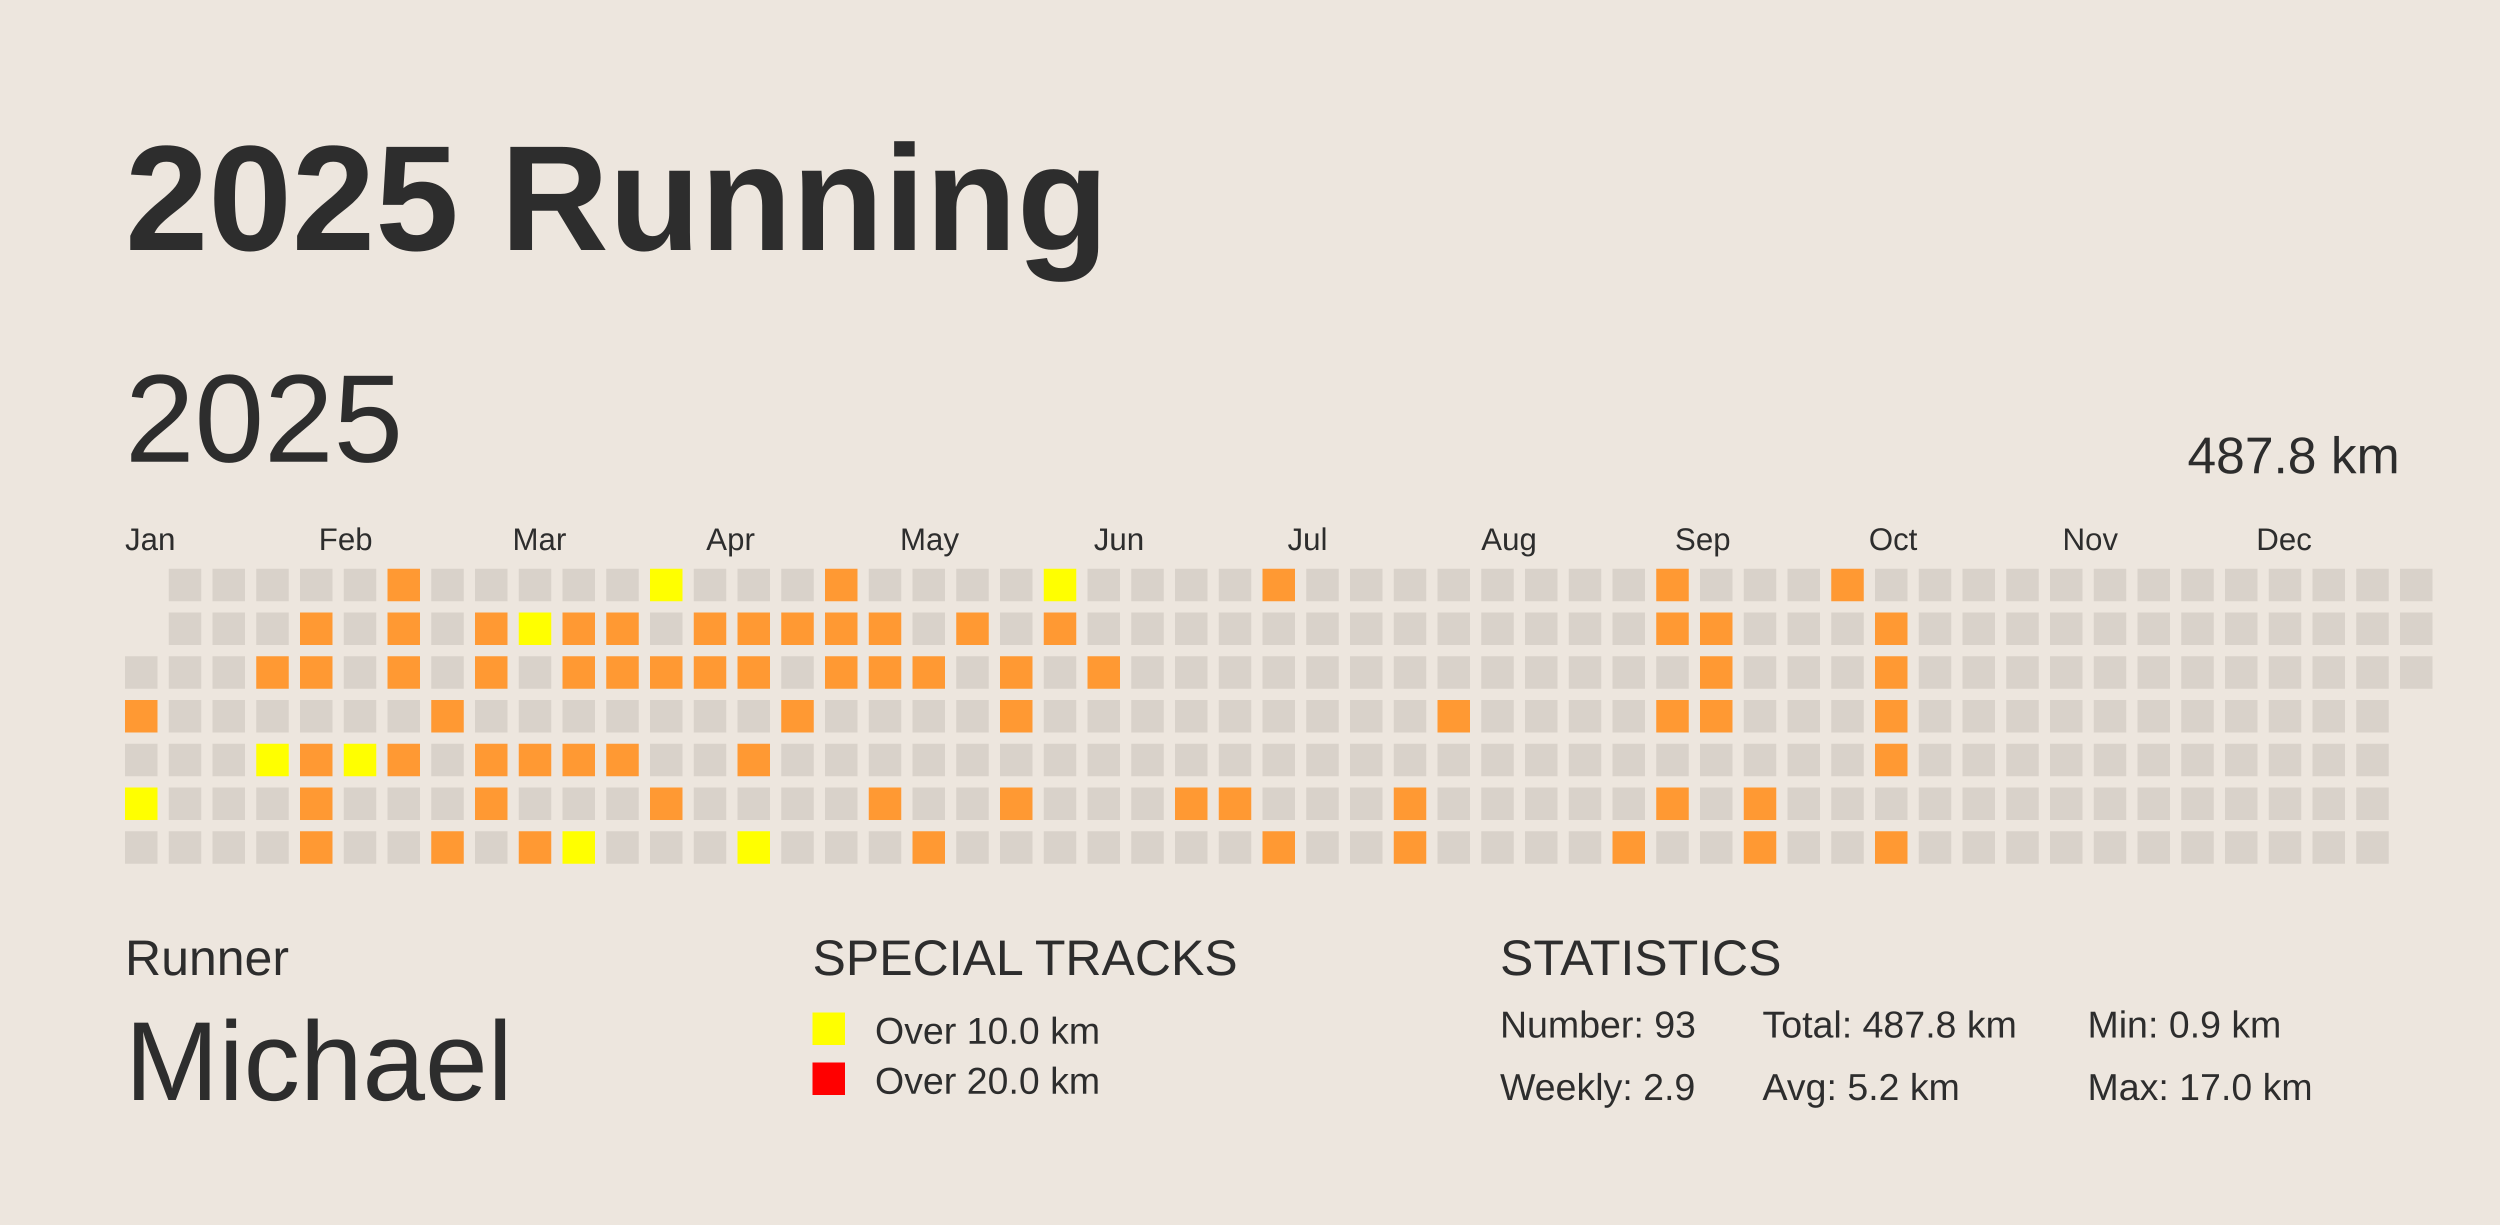
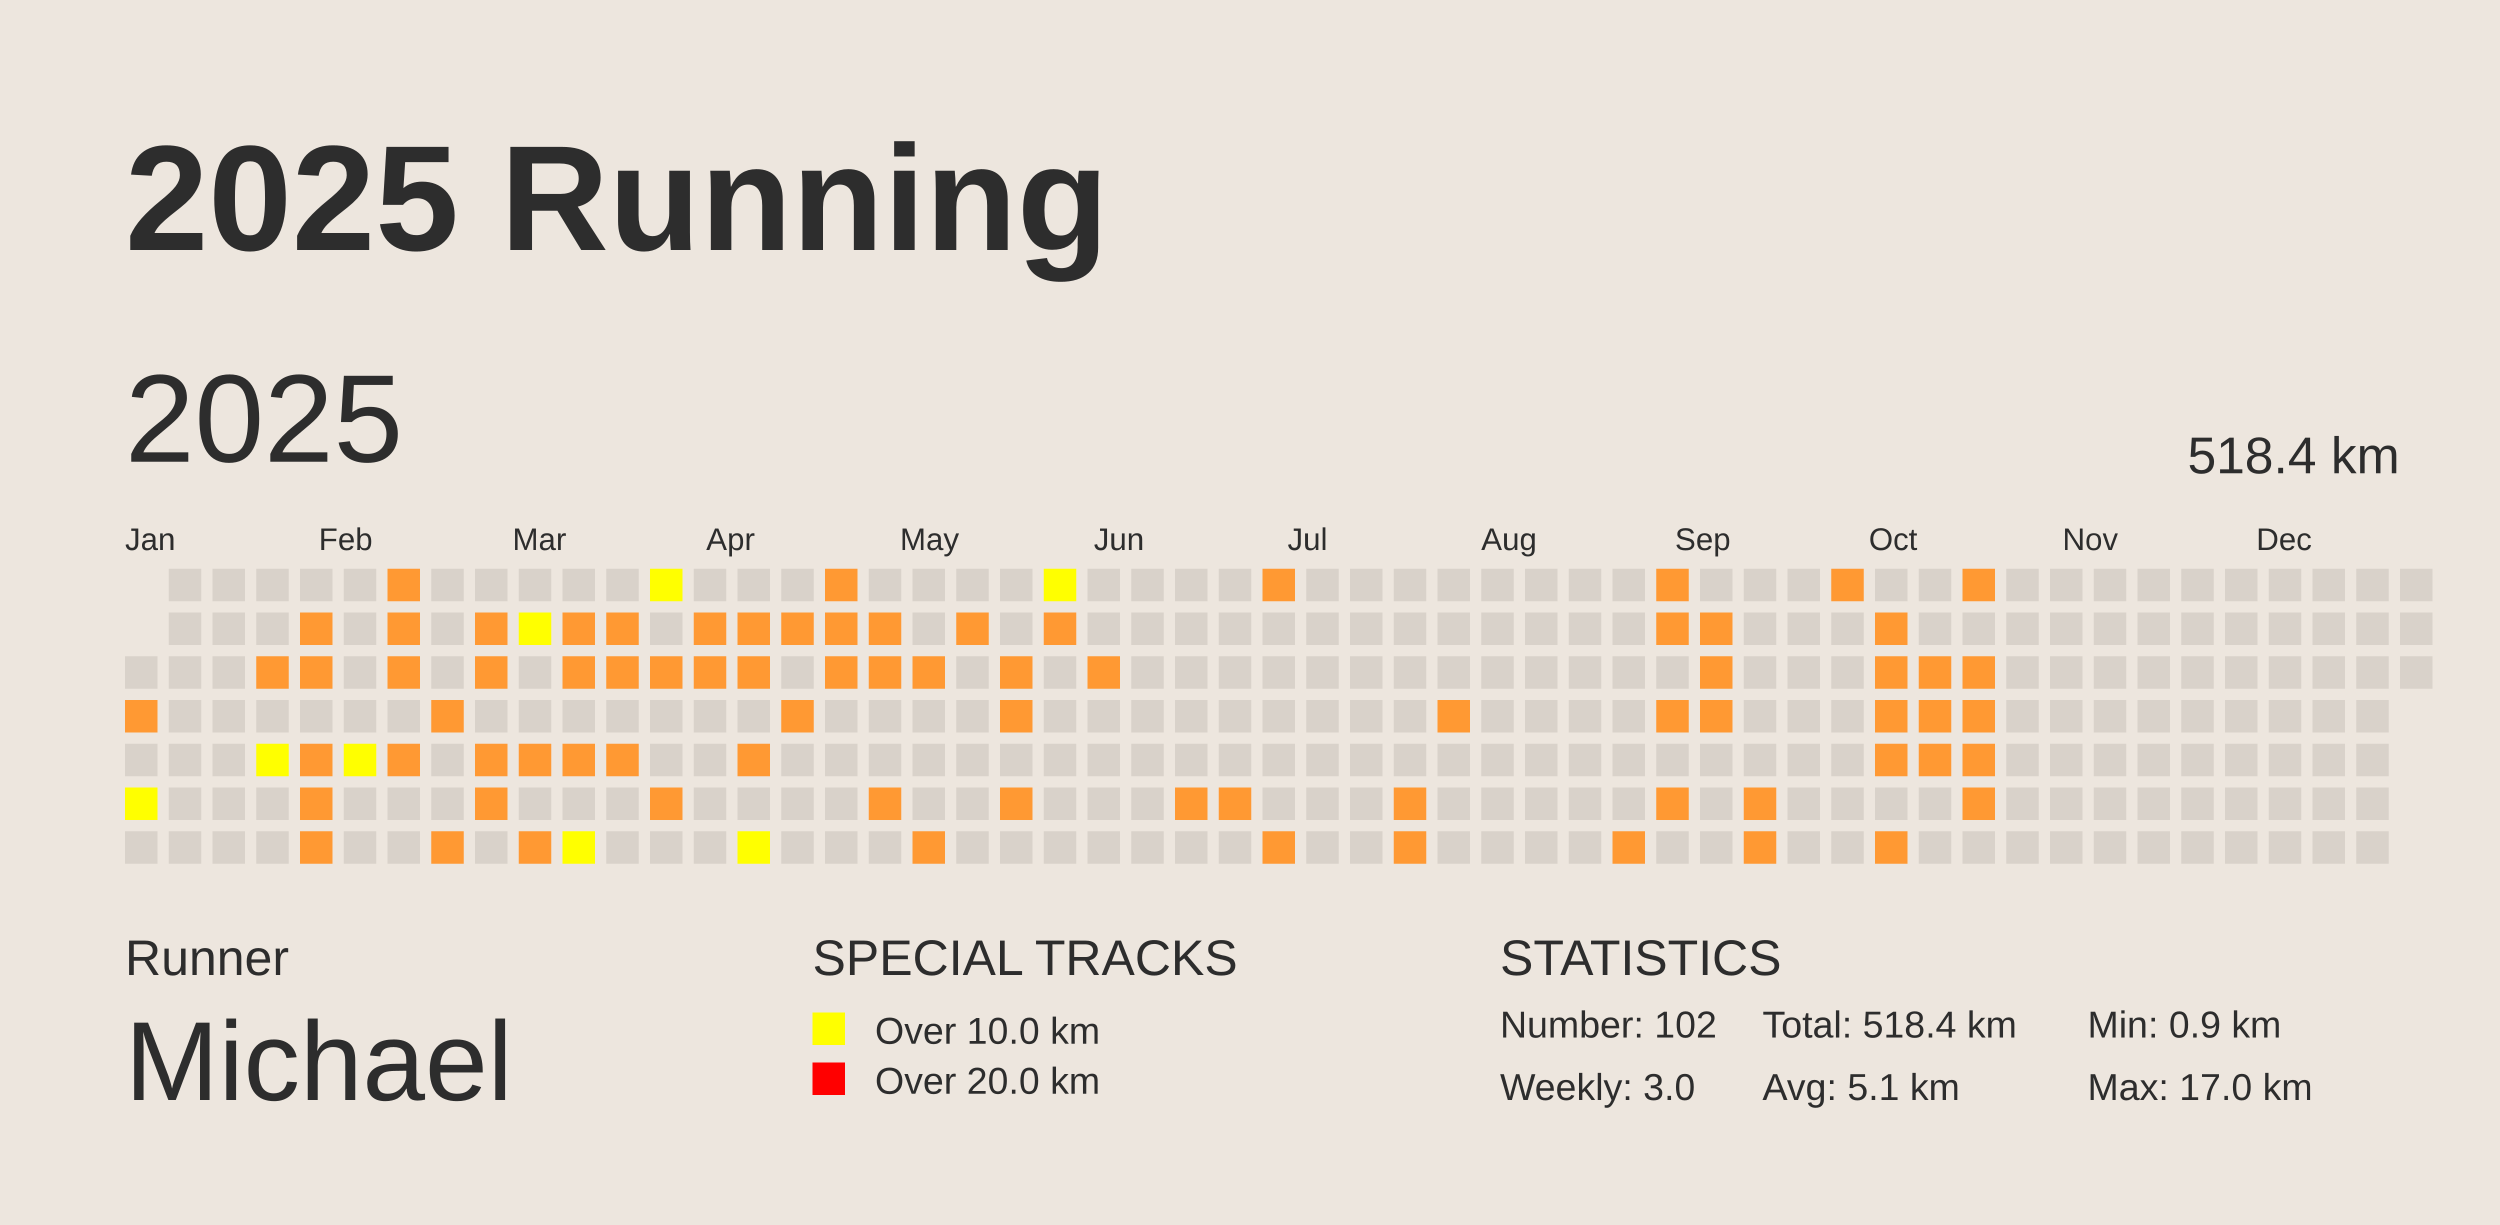
<svg xmlns="http://www.w3.org/2000/svg" baseProfile="full" height="98mm" version="1.1" viewBox="0,0,200,98" width="200mm">
  <defs />
  <rect fill="#EDE6DE" height="98" width="200" x="0" y="0" />
  <text fill="#2D2D2D" style="font-size:12px; font-family:Arial; font-weight:bold;" x="10" y="20">2025 Running</text>
  <text fill="#2D2D2D" style="font-size:4px; font-family:Arial" x="10" y="78">Runner</text>
  <text fill="#2D2D2D" style="font-size:9px; font-family:Arial" x="10" y="88">Michael</text>
  <text fill="#2D2D2D" style="font-size:4px; font-family:Arial" x="65" y="78">SPECIAL TRACKS</text>
  <rect fill="yellow" height="2.6" width="2.6" x="65" y="81" />
  <text fill="#2D2D2D" style="font-size:3px; font-family:Arial" x="70" y="83.5">Over 10.0 km</text>
  <rect fill="red" height="2.6" width="2.6" x="65" y="85" />
  <text fill="#2D2D2D" style="font-size:3px; font-family:Arial" x="70" y="87.5">Over 20.0 km</text>
  <text fill="#2D2D2D" style="font-size:4px; font-family:Arial" x="120" y="78">STATISTICS</text>
-   <text fill="#2D2D2D" style="font-size:3px; font-family:Arial" x="120" y="83">Number: 93</text>
-   <text fill="#2D2D2D" style="font-size:3px; font-family:Arial" x="120" y="88">Weekly: 2.9</text>
-   <text fill="#2D2D2D" style="font-size:3px; font-family:Arial" x="141" y="83">Total: 487.8 km</text>
-   <text fill="#2D2D2D" style="font-size:3px; font-family:Arial" x="141" y="88">Avg: 5.2 km</text>
+   <text fill="#2D2D2D" style="font-size:3px; font-family:Arial" x="120" y="83">Number: 102</text>
+   <text fill="#2D2D2D" style="font-size:3px; font-family:Arial" x="120" y="88">Weekly: 3.0</text>
+   <text fill="#2D2D2D" style="font-size:3px; font-family:Arial" x="141" y="83">Total: 518.4 km</text>
+   <text fill="#2D2D2D" style="font-size:3px; font-family:Arial" x="141" y="88">Avg: 5.1 km</text>
  <text fill="#2D2D2D" style="font-size:3px; font-family:Arial" x="167" y="83">Min: 0.9 km</text>
  <text fill="#2D2D2D" style="font-size:3px; font-family:Arial" x="167" y="88">Max: 17.0 km</text>
  <text dominant-baseline="hanging" fill="#2D2D2D" style="font-size:10.0px; font-family:Arial;" x="10" y="30">2025</text>
-   <text dominant-baseline="hanging" fill="#2D2D2D" style="font-size:4.125px; font-family:Arial;" x="175" y="35">487.8 km</text>
+   <text dominant-baseline="hanging" fill="#2D2D2D" style="font-size:4.125px; font-family:Arial;" x="175" y="35">518.4 km</text>
  <text fill="#2D2D2D" style="font-size:2.5px; font-family:Arial" x="10.0" y="44">Jan</text>
  <text fill="#2D2D2D" style="font-size:2.5px; font-family:Arial" x="25.5" y="44">Feb</text>
  <text fill="#2D2D2D" style="font-size:2.5px; font-family:Arial" x="41.0" y="44">Mar</text>
  <text fill="#2D2D2D" style="font-size:2.5px; font-family:Arial" x="56.5" y="44">Apr</text>
  <text fill="#2D2D2D" style="font-size:2.5px; font-family:Arial" x="72.0" y="44">May</text>
  <text fill="#2D2D2D" style="font-size:2.5px; font-family:Arial" x="87.5" y="44">Jun</text>
  <text fill="#2D2D2D" style="font-size:2.5px; font-family:Arial" x="103.0" y="44">Jul</text>
  <text fill="#2D2D2D" style="font-size:2.5px; font-family:Arial" x="118.5" y="44">Aug</text>
  <text fill="#2D2D2D" style="font-size:2.5px; font-family:Arial" x="134.0" y="44">Sep</text>
  <text fill="#2D2D2D" style="font-size:2.5px; font-family:Arial" x="149.5" y="44">Oct</text>
  <text fill="#2D2D2D" style="font-size:2.5px; font-family:Arial" x="165.0" y="44">Nov</text>
  <text fill="#2D2D2D" style="font-size:2.5px; font-family:Arial" x="180.5" y="44">Dec</text>
  <rect fill="#D9D2CA" height="2.6" width="2.6" x="10.0" y="52.5" />
  <rect fill="#FF9933" height="2.6" width="2.6" x="10.0" y="56.0" />
  <rect fill="#D9D2CA" height="2.6" width="2.6" x="10.0" y="59.5" />
  <rect fill="yellow" height="2.6" width="2.6" x="10.0" y="63.0" />
  <rect fill="#D9D2CA" height="2.6" width="2.6" x="10.0" y="66.5" />
  <rect fill="#D9D2CA" height="2.6" width="2.6" x="13.5" y="45.5" />
  <rect fill="#D9D2CA" height="2.6" width="2.6" x="13.5" y="49.0" />
  <rect fill="#D9D2CA" height="2.6" width="2.6" x="13.5" y="52.5" />
  <rect fill="#D9D2CA" height="2.6" width="2.6" x="13.5" y="56.0" />
  <rect fill="#D9D2CA" height="2.6" width="2.6" x="13.5" y="59.5" />
  <rect fill="#D9D2CA" height="2.6" width="2.6" x="13.5" y="63.0" />
  <rect fill="#D9D2CA" height="2.6" width="2.6" x="13.5" y="66.5" />
  <rect fill="#D9D2CA" height="2.6" width="2.6" x="17.0" y="45.5" />
  <rect fill="#D9D2CA" height="2.6" width="2.6" x="17.0" y="49.0" />
  <rect fill="#D9D2CA" height="2.6" width="2.6" x="17.0" y="52.5" />
  <rect fill="#D9D2CA" height="2.6" width="2.6" x="17.0" y="56.0" />
  <rect fill="#D9D2CA" height="2.6" width="2.6" x="17.0" y="59.5" />
  <rect fill="#D9D2CA" height="2.6" width="2.6" x="17.0" y="63.0" />
  <rect fill="#D9D2CA" height="2.6" width="2.6" x="17.0" y="66.5" />
  <rect fill="#D9D2CA" height="2.6" width="2.6" x="20.5" y="45.5" />
  <rect fill="#D9D2CA" height="2.6" width="2.6" x="20.5" y="49.0" />
  <rect fill="#FF9933" height="2.6" width="2.6" x="20.5" y="52.5" />
  <rect fill="#D9D2CA" height="2.6" width="2.6" x="20.5" y="56.0" />
  <rect fill="yellow" height="2.6" width="2.6" x="20.5" y="59.5" />
  <rect fill="#D9D2CA" height="2.6" width="2.6" x="20.5" y="63.0" />
  <rect fill="#D9D2CA" height="2.6" width="2.6" x="20.5" y="66.5" />
  <rect fill="#D9D2CA" height="2.6" width="2.6" x="24.0" y="45.5" />
  <rect fill="#FF9933" height="2.6" width="2.6" x="24.0" y="49.0" />
  <rect fill="#FF9933" height="2.6" width="2.6" x="24.0" y="52.5" />
  <rect fill="#D9D2CA" height="2.6" width="2.6" x="24.0" y="56.0" />
  <rect fill="#FF9933" height="2.6" width="2.6" x="24.0" y="59.5" />
  <rect fill="#FF9933" height="2.6" width="2.6" x="24.0" y="63.0" />
  <rect fill="#FF9933" height="2.6" width="2.6" x="24.0" y="66.5" />
  <rect fill="#D9D2CA" height="2.6" width="2.6" x="27.5" y="45.5" />
  <rect fill="#D9D2CA" height="2.6" width="2.6" x="27.5" y="49.0" />
  <rect fill="#D9D2CA" height="2.6" width="2.6" x="27.5" y="52.5" />
  <rect fill="#D9D2CA" height="2.6" width="2.6" x="27.5" y="56.0" />
  <rect fill="yellow" height="2.6" width="2.6" x="27.5" y="59.5" />
  <rect fill="#D9D2CA" height="2.6" width="2.6" x="27.5" y="63.0" />
  <rect fill="#D9D2CA" height="2.6" width="2.6" x="27.5" y="66.5" />
  <rect fill="#FF9933" height="2.6" width="2.6" x="31.0" y="45.5" />
  <rect fill="#FF9933" height="2.6" width="2.6" x="31.0" y="49.0" />
  <rect fill="#FF9933" height="2.6" width="2.6" x="31.0" y="52.5" />
  <rect fill="#D9D2CA" height="2.6" width="2.6" x="31.0" y="56.0" />
  <rect fill="#FF9933" height="2.6" width="2.6" x="31.0" y="59.5" />
  <rect fill="#D9D2CA" height="2.6" width="2.6" x="31.0" y="63.0" />
  <rect fill="#D9D2CA" height="2.6" width="2.6" x="31.0" y="66.5" />
  <rect fill="#D9D2CA" height="2.6" width="2.6" x="34.5" y="45.5" />
  <rect fill="#D9D2CA" height="2.6" width="2.6" x="34.5" y="49.0" />
  <rect fill="#D9D2CA" height="2.6" width="2.6" x="34.5" y="52.5" />
  <rect fill="#FF9933" height="2.6" width="2.6" x="34.5" y="56.0" />
  <rect fill="#D9D2CA" height="2.6" width="2.6" x="34.5" y="59.5" />
  <rect fill="#D9D2CA" height="2.6" width="2.6" x="34.5" y="63.0" />
  <rect fill="#FF9933" height="2.6" width="2.6" x="34.5" y="66.5" />
  <rect fill="#D9D2CA" height="2.6" width="2.6" x="38.0" y="45.5" />
  <rect fill="#FF9933" height="2.6" width="2.6" x="38.0" y="49.0" />
  <rect fill="#FF9933" height="2.6" width="2.6" x="38.0" y="52.5" />
  <rect fill="#D9D2CA" height="2.6" width="2.6" x="38.0" y="56.0" />
  <rect fill="#FF9933" height="2.6" width="2.6" x="38.0" y="59.5" />
  <rect fill="#FF9933" height="2.6" width="2.6" x="38.0" y="63.0" />
  <rect fill="#D9D2CA" height="2.6" width="2.6" x="38.0" y="66.5" />
  <rect fill="#D9D2CA" height="2.6" width="2.6" x="41.5" y="45.5" />
  <rect fill="yellow" height="2.6" width="2.6" x="41.5" y="49.0" />
  <rect fill="#D9D2CA" height="2.6" width="2.6" x="41.5" y="52.5" />
  <rect fill="#D9D2CA" height="2.6" width="2.6" x="41.5" y="56.0" />
  <rect fill="#FF9933" height="2.6" width="2.6" x="41.5" y="59.5" />
  <rect fill="#D9D2CA" height="2.6" width="2.6" x="41.5" y="63.0" />
  <rect fill="#FF9933" height="2.6" width="2.6" x="41.5" y="66.5" />
  <rect fill="#D9D2CA" height="2.6" width="2.6" x="45.0" y="45.5" />
  <rect fill="#FF9933" height="2.6" width="2.6" x="45.0" y="49.0" />
  <rect fill="#FF9933" height="2.6" width="2.6" x="45.0" y="52.5" />
  <rect fill="#D9D2CA" height="2.6" width="2.6" x="45.0" y="56.0" />
  <rect fill="#FF9933" height="2.6" width="2.6" x="45.0" y="59.5" />
  <rect fill="#D9D2CA" height="2.6" width="2.6" x="45.0" y="63.0" />
  <rect fill="yellow" height="2.6" width="2.6" x="45.0" y="66.5" />
  <rect fill="#D9D2CA" height="2.6" width="2.6" x="48.5" y="45.5" />
  <rect fill="#FF9933" height="2.6" width="2.6" x="48.5" y="49.0" />
  <rect fill="#FF9933" height="2.6" width="2.6" x="48.5" y="52.5" />
  <rect fill="#D9D2CA" height="2.6" width="2.6" x="48.5" y="56.0" />
  <rect fill="#FF9933" height="2.6" width="2.6" x="48.5" y="59.5" />
  <rect fill="#D9D2CA" height="2.6" width="2.6" x="48.5" y="63.0" />
  <rect fill="#D9D2CA" height="2.6" width="2.6" x="48.5" y="66.5" />
  <rect fill="yellow" height="2.6" width="2.6" x="52.0" y="45.5" />
  <rect fill="#D9D2CA" height="2.6" width="2.6" x="52.0" y="49.0" />
  <rect fill="#FF9933" height="2.6" width="2.6" x="52.0" y="52.5" />
  <rect fill="#D9D2CA" height="2.6" width="2.6" x="52.0" y="56.0" />
  <rect fill="#D9D2CA" height="2.6" width="2.6" x="52.0" y="59.5" />
  <rect fill="#FF9933" height="2.6" width="2.6" x="52.0" y="63.0" />
  <rect fill="#D9D2CA" height="2.6" width="2.6" x="52.0" y="66.5" />
  <rect fill="#D9D2CA" height="2.6" width="2.6" x="55.5" y="45.5" />
  <rect fill="#FF9933" height="2.6" width="2.6" x="55.5" y="49.0" />
  <rect fill="#FF9933" height="2.6" width="2.6" x="55.5" y="52.5" />
  <rect fill="#D9D2CA" height="2.6" width="2.6" x="55.5" y="56.0" />
  <rect fill="#D9D2CA" height="2.6" width="2.6" x="55.5" y="59.5" />
  <rect fill="#D9D2CA" height="2.6" width="2.6" x="55.5" y="63.0" />
  <rect fill="#D9D2CA" height="2.6" width="2.6" x="55.5" y="66.5" />
  <rect fill="#D9D2CA" height="2.6" width="2.6" x="59.0" y="45.5" />
  <rect fill="#FF9933" height="2.6" width="2.6" x="59.0" y="49.0" />
  <rect fill="#FF9933" height="2.6" width="2.6" x="59.0" y="52.5" />
  <rect fill="#D9D2CA" height="2.6" width="2.6" x="59.0" y="56.0" />
  <rect fill="#FF9933" height="2.6" width="2.6" x="59.0" y="59.5" />
  <rect fill="#D9D2CA" height="2.6" width="2.6" x="59.0" y="63.0" />
  <rect fill="yellow" height="2.6" width="2.6" x="59.0" y="66.5" />
  <rect fill="#D9D2CA" height="2.6" width="2.6" x="62.5" y="45.5" />
  <rect fill="#FF9933" height="2.6" width="2.6" x="62.5" y="49.0" />
  <rect fill="#D9D2CA" height="2.6" width="2.6" x="62.5" y="52.5" />
  <rect fill="#FF9933" height="2.6" width="2.6" x="62.5" y="56.0" />
  <rect fill="#D9D2CA" height="2.6" width="2.6" x="62.5" y="59.5" />
  <rect fill="#D9D2CA" height="2.6" width="2.6" x="62.5" y="63.0" />
  <rect fill="#D9D2CA" height="2.6" width="2.6" x="62.5" y="66.5" />
  <rect fill="#FF9933" height="2.6" width="2.6" x="66.0" y="45.5" />
  <rect fill="#FF9933" height="2.6" width="2.6" x="66.0" y="49.0" />
  <rect fill="#FF9933" height="2.6" width="2.6" x="66.0" y="52.5" />
  <rect fill="#D9D2CA" height="2.6" width="2.6" x="66.0" y="56.0" />
  <rect fill="#D9D2CA" height="2.6" width="2.6" x="66.0" y="59.5" />
  <rect fill="#D9D2CA" height="2.6" width="2.6" x="66.0" y="63.0" />
  <rect fill="#D9D2CA" height="2.6" width="2.6" x="66.0" y="66.5" />
  <rect fill="#D9D2CA" height="2.6" width="2.6" x="69.5" y="45.5" />
  <rect fill="#FF9933" height="2.6" width="2.6" x="69.5" y="49.0" />
  <rect fill="#FF9933" height="2.6" width="2.6" x="69.5" y="52.5" />
  <rect fill="#D9D2CA" height="2.6" width="2.6" x="69.5" y="56.0" />
  <rect fill="#D9D2CA" height="2.6" width="2.6" x="69.5" y="59.5" />
  <rect fill="#FF9933" height="2.6" width="2.6" x="69.5" y="63.0" />
  <rect fill="#D9D2CA" height="2.6" width="2.6" x="69.5" y="66.5" />
  <rect fill="#D9D2CA" height="2.6" width="2.6" x="73.0" y="45.5" />
  <rect fill="#D9D2CA" height="2.6" width="2.6" x="73.0" y="49.0" />
  <rect fill="#FF9933" height="2.6" width="2.6" x="73.0" y="52.5" />
  <rect fill="#D9D2CA" height="2.6" width="2.6" x="73.0" y="56.0" />
  <rect fill="#D9D2CA" height="2.6" width="2.6" x="73.0" y="59.5" />
  <rect fill="#D9D2CA" height="2.6" width="2.6" x="73.0" y="63.0" />
  <rect fill="#FF9933" height="2.6" width="2.6" x="73.0" y="66.5" />
  <rect fill="#D9D2CA" height="2.6" width="2.6" x="76.5" y="45.5" />
  <rect fill="#FF9933" height="2.6" width="2.6" x="76.5" y="49.0" />
  <rect fill="#D9D2CA" height="2.6" width="2.6" x="76.5" y="52.5" />
  <rect fill="#D9D2CA" height="2.6" width="2.6" x="76.5" y="56.0" />
  <rect fill="#D9D2CA" height="2.6" width="2.6" x="76.5" y="59.5" />
  <rect fill="#D9D2CA" height="2.6" width="2.6" x="76.5" y="63.0" />
  <rect fill="#D9D2CA" height="2.6" width="2.6" x="76.5" y="66.5" />
  <rect fill="#D9D2CA" height="2.6" width="2.6" x="80.0" y="45.5" />
  <rect fill="#D9D2CA" height="2.6" width="2.6" x="80.0" y="49.0" />
  <rect fill="#FF9933" height="2.6" width="2.6" x="80.0" y="52.5" />
  <rect fill="#FF9933" height="2.6" width="2.6" x="80.0" y="56.0" />
  <rect fill="#D9D2CA" height="2.6" width="2.6" x="80.0" y="59.5" />
  <rect fill="#FF9933" height="2.6" width="2.6" x="80.0" y="63.0" />
  <rect fill="#D9D2CA" height="2.6" width="2.6" x="80.0" y="66.5" />
  <rect fill="yellow" height="2.6" width="2.6" x="83.5" y="45.5" />
  <rect fill="#FF9933" height="2.6" width="2.6" x="83.5" y="49.0" />
  <rect fill="#D9D2CA" height="2.6" width="2.6" x="83.5" y="52.5" />
  <rect fill="#D9D2CA" height="2.6" width="2.6" x="83.5" y="56.0" />
  <rect fill="#D9D2CA" height="2.6" width="2.6" x="83.5" y="59.5" />
  <rect fill="#D9D2CA" height="2.6" width="2.6" x="83.5" y="63.0" />
  <rect fill="#D9D2CA" height="2.6" width="2.6" x="83.5" y="66.5" />
  <rect fill="#D9D2CA" height="2.6" width="2.6" x="87.0" y="45.5" />
  <rect fill="#D9D2CA" height="2.6" width="2.6" x="87.0" y="49.0" />
  <rect fill="#FF9933" height="2.6" width="2.6" x="87.0" y="52.5" />
  <rect fill="#D9D2CA" height="2.6" width="2.6" x="87.0" y="56.0" />
  <rect fill="#D9D2CA" height="2.6" width="2.6" x="87.0" y="59.5" />
  <rect fill="#D9D2CA" height="2.6" width="2.6" x="87.0" y="63.0" />
  <rect fill="#D9D2CA" height="2.6" width="2.6" x="87.0" y="66.5" />
  <rect fill="#D9D2CA" height="2.6" width="2.6" x="90.5" y="45.5" />
  <rect fill="#D9D2CA" height="2.6" width="2.6" x="90.5" y="49.0" />
  <rect fill="#D9D2CA" height="2.6" width="2.6" x="90.5" y="52.5" />
  <rect fill="#D9D2CA" height="2.6" width="2.6" x="90.5" y="56.0" />
  <rect fill="#D9D2CA" height="2.6" width="2.6" x="90.5" y="59.5" />
  <rect fill="#D9D2CA" height="2.6" width="2.6" x="90.5" y="63.0" />
  <rect fill="#D9D2CA" height="2.6" width="2.6" x="90.5" y="66.5" />
  <rect fill="#D9D2CA" height="2.6" width="2.6" x="94.0" y="45.5" />
  <rect fill="#D9D2CA" height="2.6" width="2.6" x="94.0" y="49.0" />
  <rect fill="#D9D2CA" height="2.6" width="2.6" x="94.0" y="52.5" />
  <rect fill="#D9D2CA" height="2.6" width="2.6" x="94.0" y="56.0" />
  <rect fill="#D9D2CA" height="2.6" width="2.6" x="94.0" y="59.5" />
  <rect fill="#FF9933" height="2.6" width="2.6" x="94.0" y="63.0" />
  <rect fill="#D9D2CA" height="2.6" width="2.6" x="94.0" y="66.5" />
  <rect fill="#D9D2CA" height="2.6" width="2.6" x="97.5" y="45.5" />
  <rect fill="#D9D2CA" height="2.6" width="2.6" x="97.5" y="49.0" />
  <rect fill="#D9D2CA" height="2.6" width="2.6" x="97.5" y="52.5" />
  <rect fill="#D9D2CA" height="2.6" width="2.6" x="97.5" y="56.0" />
  <rect fill="#D9D2CA" height="2.6" width="2.6" x="97.5" y="59.5" />
  <rect fill="#FF9933" height="2.6" width="2.6" x="97.5" y="63.0" />
  <rect fill="#D9D2CA" height="2.6" width="2.6" x="97.5" y="66.5" />
  <rect fill="#FF9933" height="2.6" width="2.6" x="101.0" y="45.5" />
  <rect fill="#D9D2CA" height="2.6" width="2.6" x="101.0" y="49.0" />
  <rect fill="#D9D2CA" height="2.6" width="2.6" x="101.0" y="52.5" />
  <rect fill="#D9D2CA" height="2.6" width="2.6" x="101.0" y="56.0" />
  <rect fill="#D9D2CA" height="2.6" width="2.6" x="101.0" y="59.5" />
  <rect fill="#D9D2CA" height="2.6" width="2.6" x="101.0" y="63.0" />
  <rect fill="#FF9933" height="2.6" width="2.6" x="101.0" y="66.5" />
  <rect fill="#D9D2CA" height="2.6" width="2.6" x="104.5" y="45.5" />
  <rect fill="#D9D2CA" height="2.6" width="2.6" x="104.5" y="49.0" />
  <rect fill="#D9D2CA" height="2.6" width="2.6" x="104.5" y="52.5" />
  <rect fill="#D9D2CA" height="2.6" width="2.6" x="104.5" y="56.0" />
  <rect fill="#D9D2CA" height="2.6" width="2.6" x="104.5" y="59.5" />
  <rect fill="#D9D2CA" height="2.6" width="2.6" x="104.5" y="63.0" />
  <rect fill="#D9D2CA" height="2.6" width="2.6" x="104.5" y="66.5" />
  <rect fill="#D9D2CA" height="2.6" width="2.6" x="108.0" y="45.5" />
  <rect fill="#D9D2CA" height="2.6" width="2.6" x="108.0" y="49.0" />
  <rect fill="#D9D2CA" height="2.6" width="2.6" x="108.0" y="52.5" />
  <rect fill="#D9D2CA" height="2.6" width="2.6" x="108.0" y="56.0" />
  <rect fill="#D9D2CA" height="2.6" width="2.6" x="108.0" y="59.5" />
  <rect fill="#D9D2CA" height="2.6" width="2.6" x="108.0" y="63.0" />
  <rect fill="#D9D2CA" height="2.6" width="2.6" x="108.0" y="66.5" />
  <rect fill="#D9D2CA" height="2.6" width="2.6" x="111.5" y="45.5" />
  <rect fill="#D9D2CA" height="2.6" width="2.6" x="111.5" y="49.0" />
  <rect fill="#D9D2CA" height="2.6" width="2.6" x="111.5" y="52.5" />
  <rect fill="#D9D2CA" height="2.6" width="2.6" x="111.5" y="56.0" />
  <rect fill="#D9D2CA" height="2.6" width="2.6" x="111.5" y="59.5" />
  <rect fill="#FF9933" height="2.6" width="2.6" x="111.5" y="63.0" />
  <rect fill="#FF9933" height="2.6" width="2.6" x="111.5" y="66.5" />
  <rect fill="#D9D2CA" height="2.6" width="2.6" x="115.0" y="45.5" />
  <rect fill="#D9D2CA" height="2.6" width="2.6" x="115.0" y="49.0" />
  <rect fill="#D9D2CA" height="2.6" width="2.6" x="115.0" y="52.5" />
  <rect fill="#FF9933" height="2.6" width="2.6" x="115.0" y="56.0" />
  <rect fill="#D9D2CA" height="2.6" width="2.6" x="115.0" y="59.5" />
  <rect fill="#D9D2CA" height="2.6" width="2.6" x="115.0" y="63.0" />
  <rect fill="#D9D2CA" height="2.6" width="2.6" x="115.0" y="66.5" />
  <rect fill="#D9D2CA" height="2.6" width="2.6" x="118.5" y="45.5" />
  <rect fill="#D9D2CA" height="2.6" width="2.6" x="118.5" y="49.0" />
  <rect fill="#D9D2CA" height="2.6" width="2.6" x="118.5" y="52.5" />
  <rect fill="#D9D2CA" height="2.6" width="2.6" x="118.5" y="56.0" />
  <rect fill="#D9D2CA" height="2.6" width="2.6" x="118.5" y="59.5" />
  <rect fill="#D9D2CA" height="2.6" width="2.6" x="118.5" y="63.0" />
  <rect fill="#D9D2CA" height="2.6" width="2.6" x="118.5" y="66.5" />
  <rect fill="#D9D2CA" height="2.6" width="2.6" x="122.0" y="45.5" />
  <rect fill="#D9D2CA" height="2.6" width="2.6" x="122.0" y="49.0" />
  <rect fill="#D9D2CA" height="2.6" width="2.6" x="122.0" y="52.5" />
  <rect fill="#D9D2CA" height="2.6" width="2.6" x="122.0" y="56.0" />
  <rect fill="#D9D2CA" height="2.6" width="2.6" x="122.0" y="59.5" />
  <rect fill="#D9D2CA" height="2.6" width="2.6" x="122.0" y="63.0" />
  <rect fill="#D9D2CA" height="2.6" width="2.6" x="122.0" y="66.5" />
  <rect fill="#D9D2CA" height="2.6" width="2.6" x="125.5" y="45.5" />
  <rect fill="#D9D2CA" height="2.6" width="2.6" x="125.5" y="49.0" />
  <rect fill="#D9D2CA" height="2.6" width="2.6" x="125.5" y="52.5" />
  <rect fill="#D9D2CA" height="2.6" width="2.6" x="125.5" y="56.0" />
  <rect fill="#D9D2CA" height="2.6" width="2.6" x="125.5" y="59.5" />
  <rect fill="#D9D2CA" height="2.6" width="2.6" x="125.5" y="63.0" />
  <rect fill="#D9D2CA" height="2.6" width="2.6" x="125.5" y="66.5" />
  <rect fill="#D9D2CA" height="2.6" width="2.6" x="129.0" y="45.5" />
  <rect fill="#D9D2CA" height="2.6" width="2.6" x="129.0" y="49.0" />
  <rect fill="#D9D2CA" height="2.6" width="2.6" x="129.0" y="52.5" />
  <rect fill="#D9D2CA" height="2.6" width="2.6" x="129.0" y="56.0" />
  <rect fill="#D9D2CA" height="2.6" width="2.6" x="129.0" y="59.5" />
  <rect fill="#D9D2CA" height="2.6" width="2.6" x="129.0" y="63.0" />
  <rect fill="#FF9933" height="2.6" width="2.6" x="129.0" y="66.5" />
  <rect fill="#FF9933" height="2.6" width="2.6" x="132.5" y="45.5" />
  <rect fill="#FF9933" height="2.6" width="2.6" x="132.5" y="49.0" />
  <rect fill="#D9D2CA" height="2.6" width="2.6" x="132.5" y="52.5" />
  <rect fill="#FF9933" height="2.6" width="2.6" x="132.5" y="56.0" />
  <rect fill="#D9D2CA" height="2.6" width="2.6" x="132.5" y="59.5" />
  <rect fill="#FF9933" height="2.6" width="2.6" x="132.5" y="63.0" />
  <rect fill="#D9D2CA" height="2.6" width="2.6" x="132.5" y="66.5" />
  <rect fill="#D9D2CA" height="2.6" width="2.6" x="136.0" y="45.5" />
  <rect fill="#FF9933" height="2.6" width="2.6" x="136.0" y="49.0" />
  <rect fill="#FF9933" height="2.6" width="2.6" x="136.0" y="52.5" />
  <rect fill="#FF9933" height="2.6" width="2.6" x="136.0" y="56.0" />
  <rect fill="#D9D2CA" height="2.6" width="2.6" x="136.0" y="59.5" />
  <rect fill="#D9D2CA" height="2.6" width="2.6" x="136.0" y="63.0" />
  <rect fill="#D9D2CA" height="2.6" width="2.6" x="136.0" y="66.5" />
  <rect fill="#D9D2CA" height="2.6" width="2.6" x="139.5" y="45.5" />
  <rect fill="#D9D2CA" height="2.6" width="2.6" x="139.5" y="49.0" />
  <rect fill="#D9D2CA" height="2.6" width="2.6" x="139.5" y="52.5" />
  <rect fill="#D9D2CA" height="2.6" width="2.6" x="139.5" y="56.0" />
  <rect fill="#D9D2CA" height="2.6" width="2.6" x="139.5" y="59.5" />
  <rect fill="#FF9933" height="2.6" width="2.6" x="139.5" y="63.0" />
  <rect fill="#FF9933" height="2.6" width="2.6" x="139.5" y="66.5" />
  <rect fill="#D9D2CA" height="2.6" width="2.6" x="143.0" y="45.5" />
  <rect fill="#D9D2CA" height="2.6" width="2.6" x="143.0" y="49.0" />
  <rect fill="#D9D2CA" height="2.6" width="2.6" x="143.0" y="52.5" />
  <rect fill="#D9D2CA" height="2.6" width="2.6" x="143.0" y="56.0" />
  <rect fill="#D9D2CA" height="2.6" width="2.6" x="143.0" y="59.5" />
  <rect fill="#D9D2CA" height="2.6" width="2.6" x="143.0" y="63.0" />
  <rect fill="#D9D2CA" height="2.6" width="2.6" x="143.0" y="66.5" />
  <rect fill="#FF9933" height="2.6" width="2.6" x="146.5" y="45.5" />
  <rect fill="#D9D2CA" height="2.6" width="2.6" x="146.5" y="49.0" />
  <rect fill="#D9D2CA" height="2.6" width="2.6" x="146.5" y="52.5" />
  <rect fill="#D9D2CA" height="2.6" width="2.6" x="146.5" y="56.0" />
  <rect fill="#D9D2CA" height="2.6" width="2.6" x="146.5" y="59.5" />
  <rect fill="#D9D2CA" height="2.6" width="2.6" x="146.5" y="63.0" />
  <rect fill="#D9D2CA" height="2.6" width="2.6" x="146.5" y="66.5" />
  <rect fill="#D9D2CA" height="2.6" width="2.6" x="150.0" y="45.5" />
  <rect fill="#FF9933" height="2.6" width="2.6" x="150.0" y="49.0" />
  <rect fill="#FF9933" height="2.6" width="2.6" x="150.0" y="52.5" />
  <rect fill="#FF9933" height="2.6" width="2.6" x="150.0" y="56.0" />
  <rect fill="#FF9933" height="2.6" width="2.6" x="150.0" y="59.5" />
  <rect fill="#D9D2CA" height="2.6" width="2.6" x="150.0" y="63.0" />
  <rect fill="#FF9933" height="2.6" width="2.6" x="150.0" y="66.5" />
  <rect fill="#D9D2CA" height="2.6" width="2.6" x="153.5" y="45.5" />
  <rect fill="#D9D2CA" height="2.6" width="2.6" x="153.5" y="49.0" />
-   <rect fill="#D9D2CA" height="2.6" width="2.6" x="153.5" y="52.5" />
-   <rect fill="#D9D2CA" height="2.6" width="2.6" x="153.5" y="56.0" />
-   <rect fill="#D9D2CA" height="2.6" width="2.6" x="153.5" y="59.5" />
+   <rect fill="#FF9933" height="2.6" width="2.6" x="153.5" y="52.5" />
+   <rect fill="#FF9933" height="2.6" width="2.6" x="153.5" y="56.0" />
+   <rect fill="#FF9933" height="2.6" width="2.6" x="153.5" y="59.5" />
  <rect fill="#D9D2CA" height="2.6" width="2.6" x="153.5" y="63.0" />
  <rect fill="#D9D2CA" height="2.6" width="2.6" x="153.5" y="66.5" />
-   <rect fill="#D9D2CA" height="2.6" width="2.6" x="157.0" y="45.5" />
+   <rect fill="#FF9933" height="2.6" width="2.6" x="157.0" y="45.5" />
  <rect fill="#D9D2CA" height="2.6" width="2.6" x="157.0" y="49.0" />
-   <rect fill="#D9D2CA" height="2.6" width="2.6" x="157.0" y="52.5" />
-   <rect fill="#D9D2CA" height="2.6" width="2.6" x="157.0" y="56.0" />
-   <rect fill="#D9D2CA" height="2.6" width="2.6" x="157.0" y="59.5" />
-   <rect fill="#D9D2CA" height="2.6" width="2.6" x="157.0" y="63.0" />
+   <rect fill="#FF9933" height="2.6" width="2.6" x="157.0" y="52.5" />
+   <rect fill="#FF9933" height="2.6" width="2.6" x="157.0" y="56.0" />
+   <rect fill="#FF9933" height="2.6" width="2.6" x="157.0" y="59.5" />
+   <rect fill="#FF9933" height="2.6" width="2.6" x="157.0" y="63.0" />
  <rect fill="#D9D2CA" height="2.6" width="2.6" x="157.0" y="66.5" />
  <rect fill="#D9D2CA" height="2.6" width="2.6" x="160.5" y="45.5" />
  <rect fill="#D9D2CA" height="2.6" width="2.6" x="160.5" y="49.0" />
  <rect fill="#D9D2CA" height="2.6" width="2.6" x="160.5" y="52.5" />
  <rect fill="#D9D2CA" height="2.6" width="2.6" x="160.5" y="56.0" />
  <rect fill="#D9D2CA" height="2.6" width="2.6" x="160.5" y="59.5" />
  <rect fill="#D9D2CA" height="2.6" width="2.6" x="160.5" y="63.0" />
  <rect fill="#D9D2CA" height="2.6" width="2.6" x="160.5" y="66.5" />
  <rect fill="#D9D2CA" height="2.6" width="2.6" x="164.0" y="45.5" />
  <rect fill="#D9D2CA" height="2.6" width="2.6" x="164.0" y="49.0" />
  <rect fill="#D9D2CA" height="2.6" width="2.6" x="164.0" y="52.5" />
  <rect fill="#D9D2CA" height="2.6" width="2.6" x="164.0" y="56.0" />
  <rect fill="#D9D2CA" height="2.6" width="2.6" x="164.0" y="59.5" />
  <rect fill="#D9D2CA" height="2.6" width="2.6" x="164.0" y="63.0" />
  <rect fill="#D9D2CA" height="2.6" width="2.6" x="164.0" y="66.5" />
  <rect fill="#D9D2CA" height="2.6" width="2.6" x="167.5" y="45.5" />
  <rect fill="#D9D2CA" height="2.6" width="2.6" x="167.5" y="49.0" />
  <rect fill="#D9D2CA" height="2.6" width="2.6" x="167.5" y="52.5" />
  <rect fill="#D9D2CA" height="2.6" width="2.6" x="167.5" y="56.0" />
  <rect fill="#D9D2CA" height="2.6" width="2.6" x="167.5" y="59.5" />
  <rect fill="#D9D2CA" height="2.6" width="2.6" x="167.5" y="63.0" />
  <rect fill="#D9D2CA" height="2.6" width="2.6" x="167.5" y="66.5" />
  <rect fill="#D9D2CA" height="2.6" width="2.6" x="171.0" y="45.5" />
  <rect fill="#D9D2CA" height="2.6" width="2.6" x="171.0" y="49.0" />
  <rect fill="#D9D2CA" height="2.6" width="2.6" x="171.0" y="52.5" />
  <rect fill="#D9D2CA" height="2.6" width="2.6" x="171.0" y="56.0" />
  <rect fill="#D9D2CA" height="2.6" width="2.6" x="171.0" y="59.5" />
  <rect fill="#D9D2CA" height="2.6" width="2.6" x="171.0" y="63.0" />
  <rect fill="#D9D2CA" height="2.6" width="2.6" x="171.0" y="66.5" />
  <rect fill="#D9D2CA" height="2.6" width="2.6" x="174.5" y="45.5" />
  <rect fill="#D9D2CA" height="2.6" width="2.6" x="174.5" y="49.0" />
  <rect fill="#D9D2CA" height="2.6" width="2.6" x="174.5" y="52.5" />
  <rect fill="#D9D2CA" height="2.6" width="2.6" x="174.5" y="56.0" />
  <rect fill="#D9D2CA" height="2.6" width="2.6" x="174.5" y="59.5" />
  <rect fill="#D9D2CA" height="2.6" width="2.6" x="174.5" y="63.0" />
  <rect fill="#D9D2CA" height="2.6" width="2.6" x="174.5" y="66.5" />
  <rect fill="#D9D2CA" height="2.6" width="2.6" x="178.0" y="45.5" />
  <rect fill="#D9D2CA" height="2.6" width="2.6" x="178.0" y="49.0" />
  <rect fill="#D9D2CA" height="2.6" width="2.6" x="178.0" y="52.5" />
  <rect fill="#D9D2CA" height="2.6" width="2.6" x="178.0" y="56.0" />
  <rect fill="#D9D2CA" height="2.6" width="2.6" x="178.0" y="59.5" />
  <rect fill="#D9D2CA" height="2.6" width="2.6" x="178.0" y="63.0" />
  <rect fill="#D9D2CA" height="2.6" width="2.6" x="178.0" y="66.5" />
  <rect fill="#D9D2CA" height="2.6" width="2.6" x="181.5" y="45.5" />
  <rect fill="#D9D2CA" height="2.6" width="2.6" x="181.5" y="49.0" />
  <rect fill="#D9D2CA" height="2.6" width="2.6" x="181.5" y="52.5" />
  <rect fill="#D9D2CA" height="2.6" width="2.6" x="181.5" y="56.0" />
  <rect fill="#D9D2CA" height="2.6" width="2.6" x="181.5" y="59.5" />
  <rect fill="#D9D2CA" height="2.6" width="2.6" x="181.5" y="63.0" />
  <rect fill="#D9D2CA" height="2.6" width="2.6" x="181.5" y="66.5" />
  <rect fill="#D9D2CA" height="2.6" width="2.6" x="185.0" y="45.5" />
  <rect fill="#D9D2CA" height="2.6" width="2.6" x="185.0" y="49.0" />
  <rect fill="#D9D2CA" height="2.6" width="2.6" x="185.0" y="52.5" />
  <rect fill="#D9D2CA" height="2.6" width="2.6" x="185.0" y="56.0" />
  <rect fill="#D9D2CA" height="2.6" width="2.6" x="185.0" y="59.5" />
  <rect fill="#D9D2CA" height="2.6" width="2.6" x="185.0" y="63.0" />
  <rect fill="#D9D2CA" height="2.6" width="2.6" x="185.0" y="66.5" />
  <rect fill="#D9D2CA" height="2.6" width="2.6" x="188.5" y="45.5" />
  <rect fill="#D9D2CA" height="2.6" width="2.6" x="188.5" y="49.0" />
  <rect fill="#D9D2CA" height="2.6" width="2.6" x="188.5" y="52.5" />
  <rect fill="#D9D2CA" height="2.6" width="2.6" x="188.5" y="56.0" />
  <rect fill="#D9D2CA" height="2.6" width="2.6" x="188.5" y="59.5" />
  <rect fill="#D9D2CA" height="2.6" width="2.6" x="188.5" y="63.0" />
  <rect fill="#D9D2CA" height="2.6" width="2.6" x="188.5" y="66.5" />
  <rect fill="#D9D2CA" height="2.6" width="2.6" x="192.0" y="45.5" />
  <rect fill="#D9D2CA" height="2.6" width="2.6" x="192.0" y="49.0" />
  <rect fill="#D9D2CA" height="2.6" width="2.6" x="192.0" y="52.5" />
</svg>
